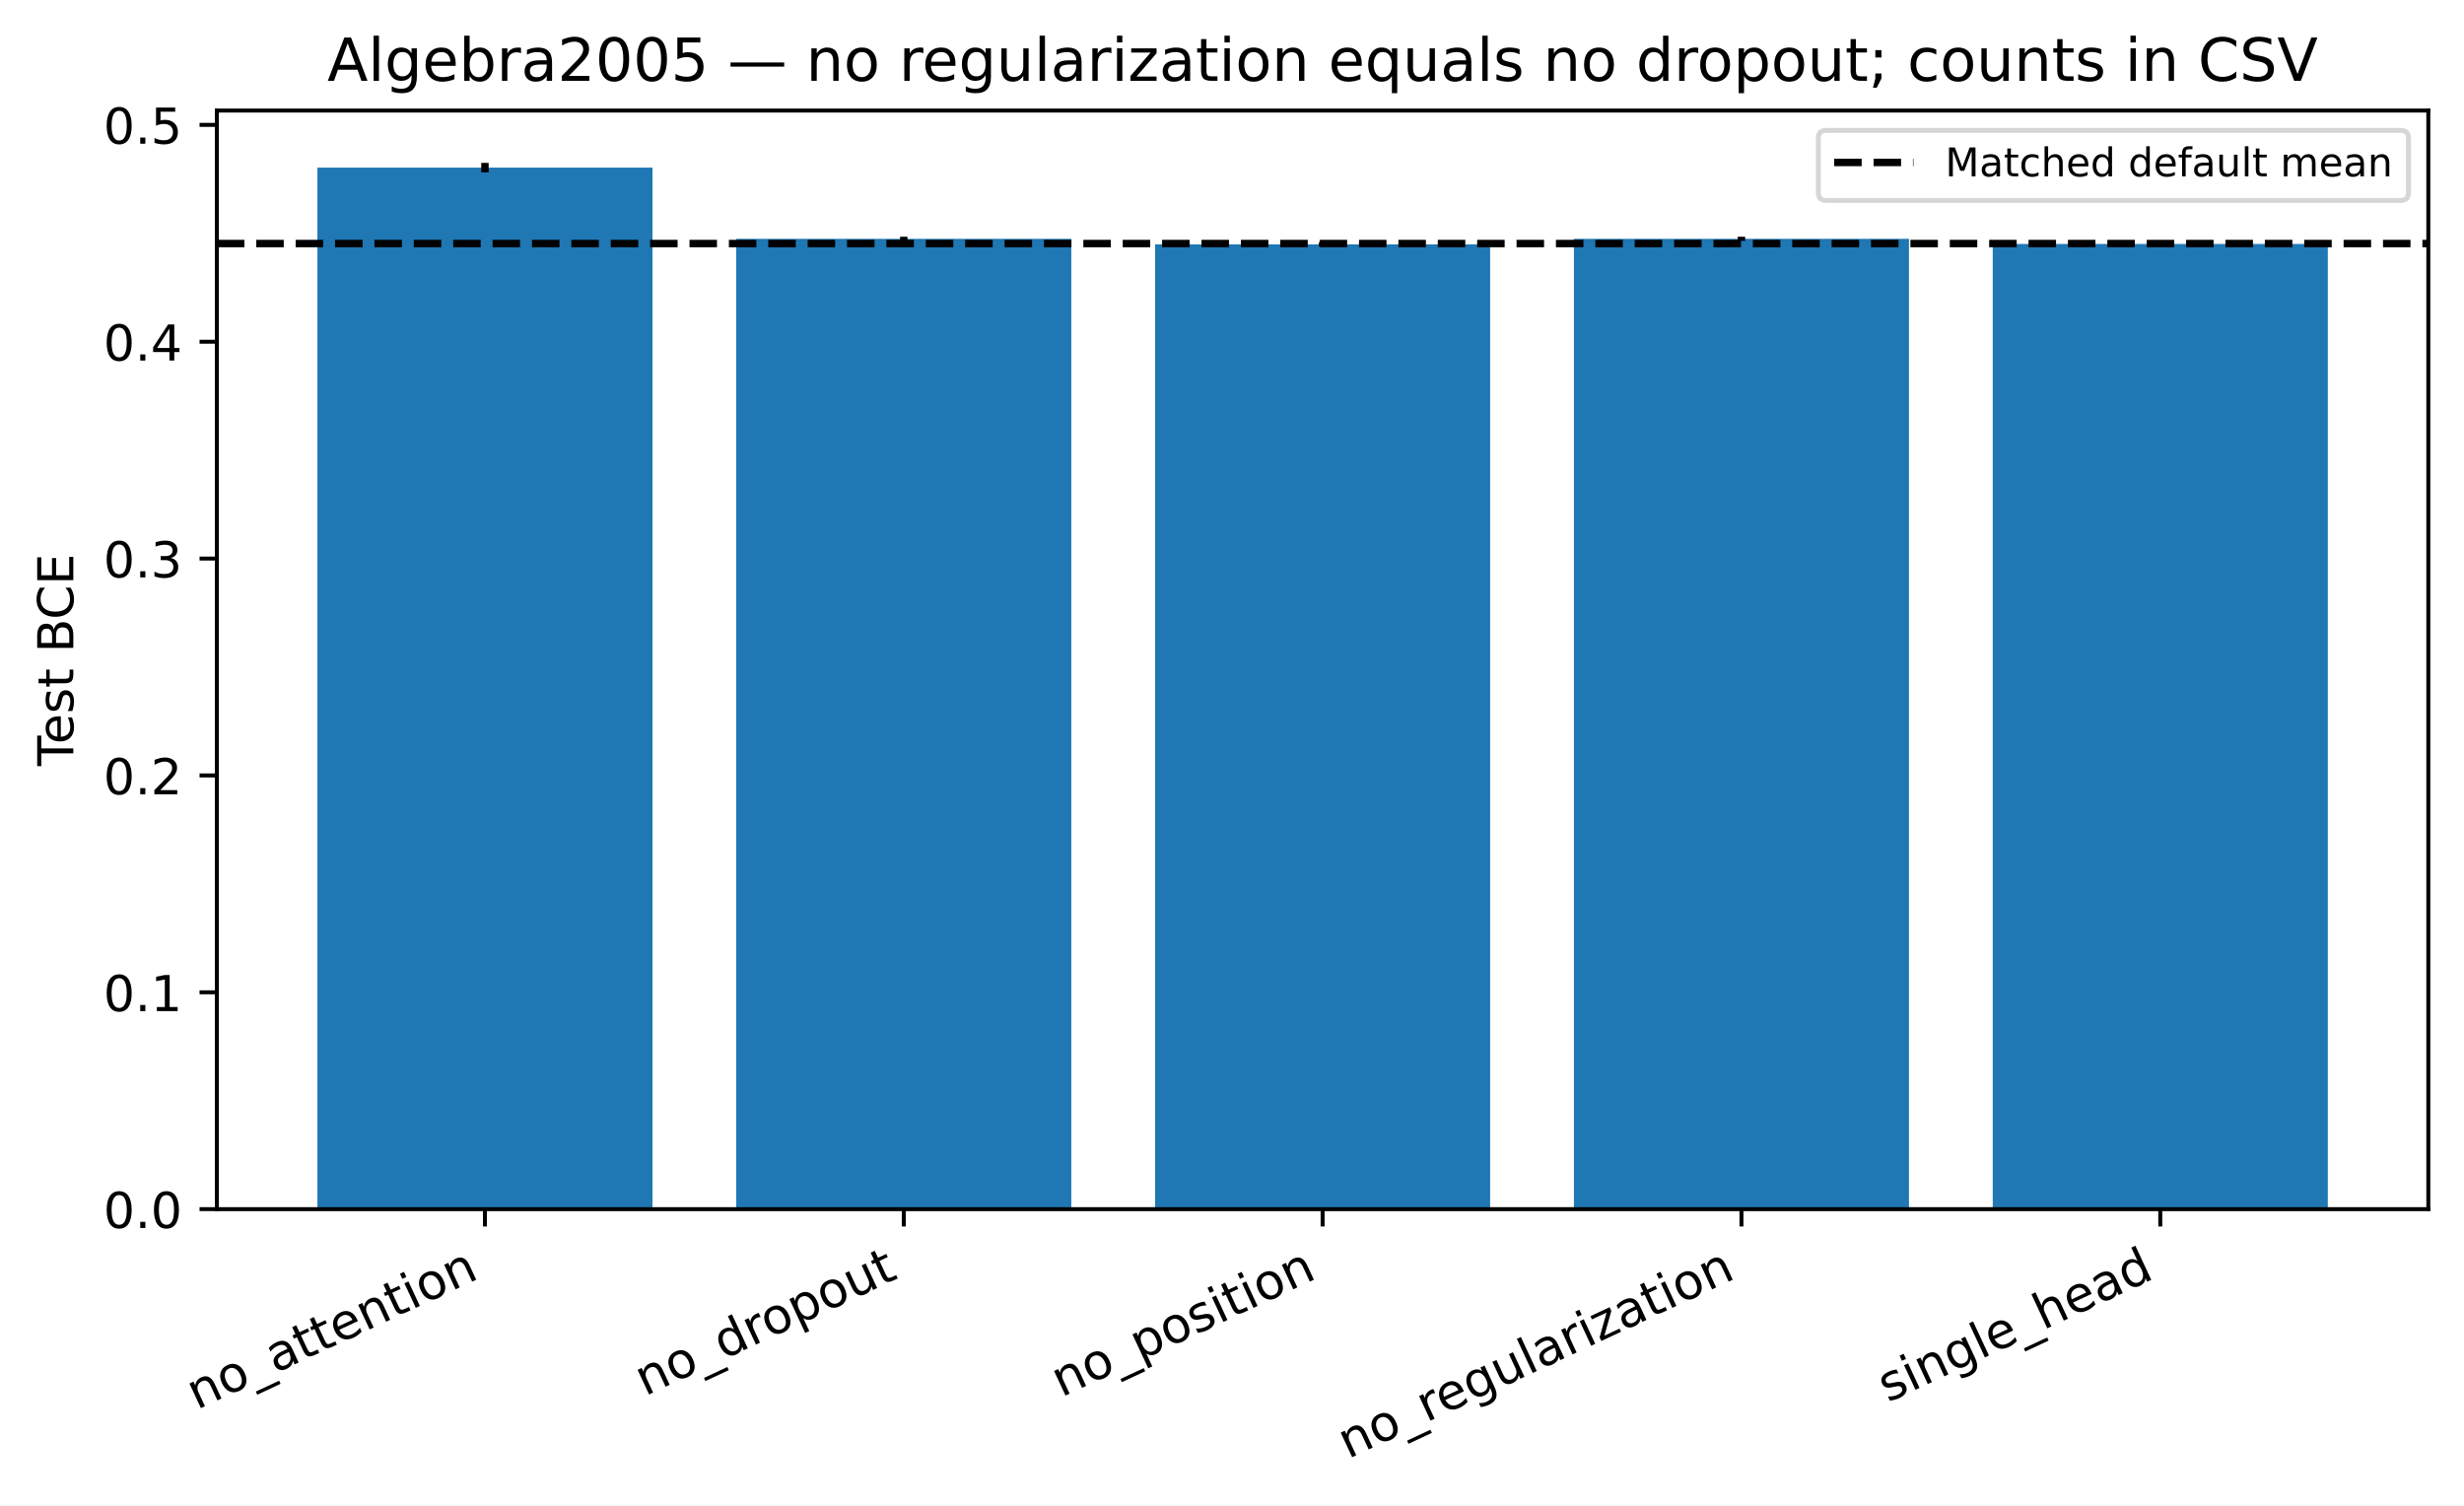
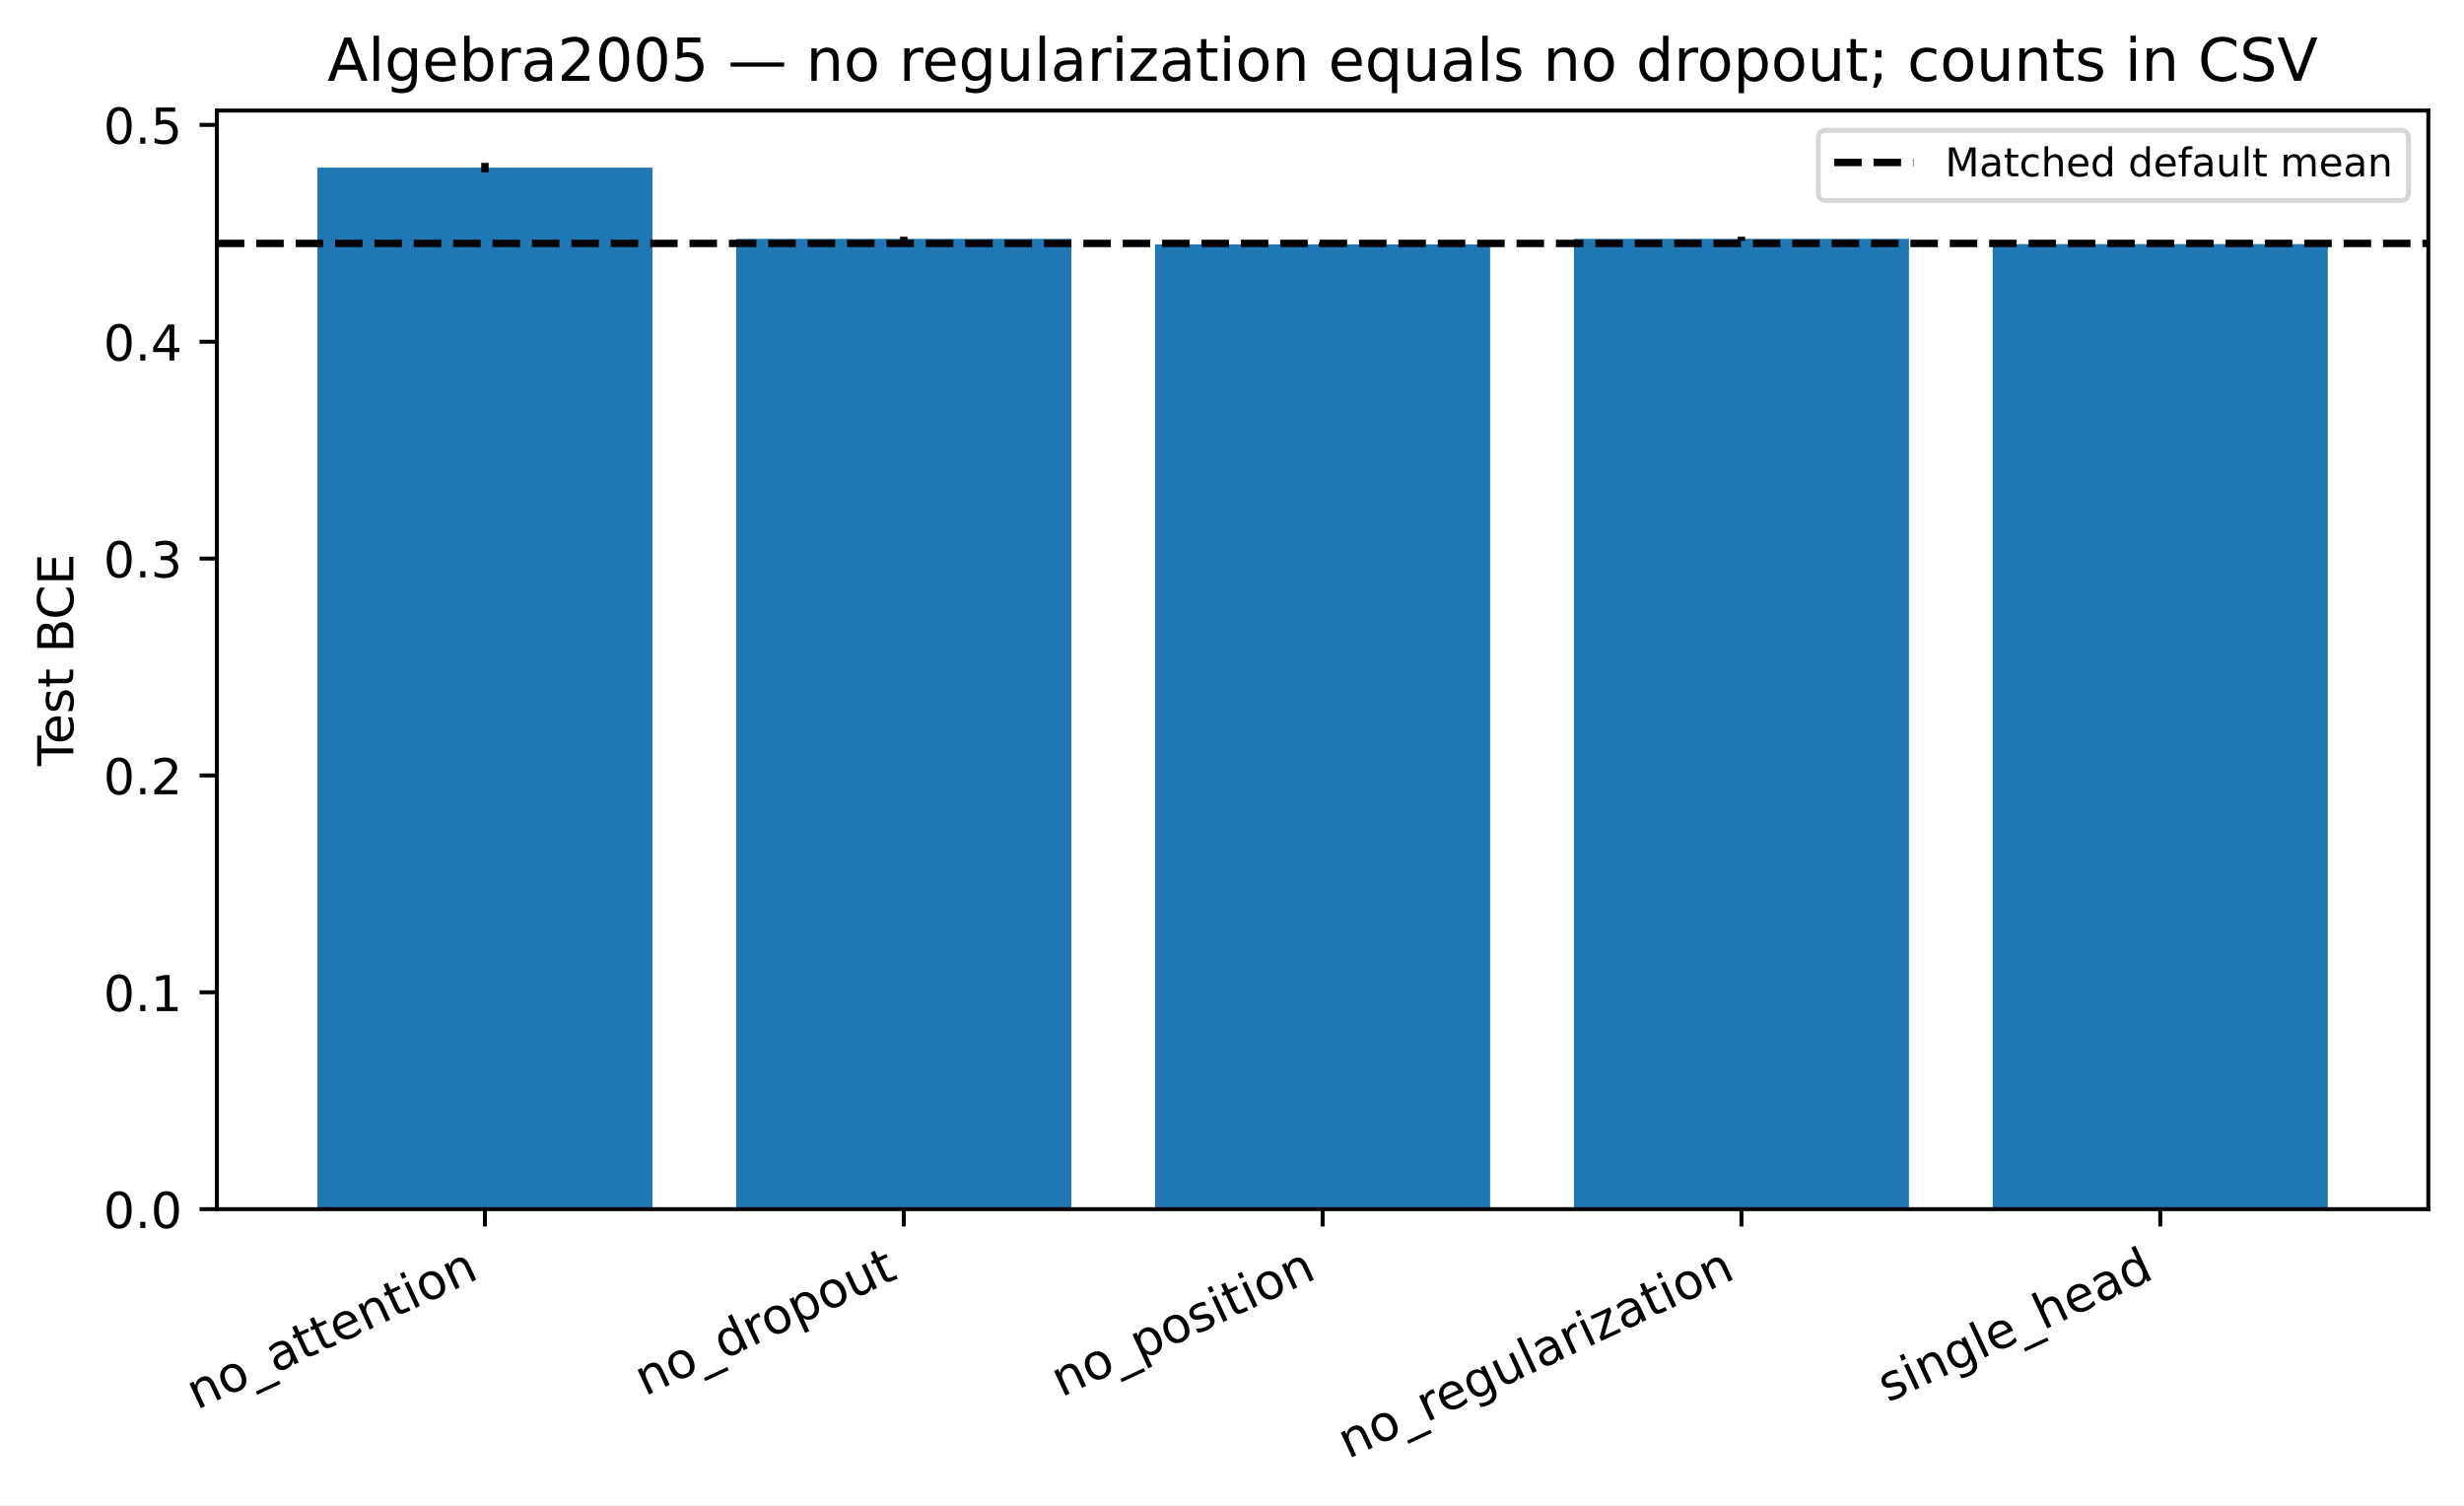
<svg xmlns="http://www.w3.org/2000/svg" xmlns:xlink="http://www.w3.org/1999/xlink" width="497.381pt" height="303.861pt" viewBox="0 0 497.381 303.861" version="1.1">
  <defs>
    <style type="text/css">*{stroke-linejoin: round; stroke-linecap: butt}</style>
  </defs>
  <g id="figure_1">
    <g id="patch_1">
      <path d="M 0 303.861  L 497.381 303.861  L 497.381 0  L 0 0  z " style="fill: #ffffff" />
    </g>
    <g id="axes_1">
      <g id="patch_2">
        <path d="M 43.781 244.078  L 490.181 244.078  L 490.181 22.318  L 43.781 22.318  z " style="fill: #ffffff" />
      </g>
      <g id="patch_3">
-         <path d="M 64.072 244.078  L 131.709 244.078  L 131.709 33.831  L 64.072 33.831  z " clip-path="url(#p8befe3ad8f)" style="fill: #1f77b4" />
+         <path d="M 64.072 244.078  L 131.709 244.078  L 131.709 33.831  L 64.072 33.831  z " clip-path="url(#p33f3c19788)" style="fill: #1f77b4" />
      </g>
      <g id="patch_4">
-         <path d="M 148.618 244.078  L 216.254 244.078  L 216.254 48.21  L 148.618 48.21  z " clip-path="url(#p8befe3ad8f)" style="fill: #1f77b4" />
+         <path d="M 148.618 244.078  L 216.254 244.078  L 216.254 48.21  L 148.618 48.21  z " clip-path="url(#p33f3c19788)" style="fill: #1f77b4" />
      </g>
      <g id="patch_5">
-         <path d="M 233.163 244.078  L 300.799 244.078  L 300.799 49.322  L 233.163 49.322  z " clip-path="url(#p8befe3ad8f)" style="fill: #1f77b4" />
+         <path d="M 233.163 244.078  L 300.799 244.078  L 300.799 49.322  L 233.163 49.322  z " clip-path="url(#p33f3c19788)" style="fill: #1f77b4" />
      </g>
      <g id="patch_6">
-         <path d="M 317.709 244.078  L 385.345 244.078  L 385.345 48.21  L 317.709 48.21  z " clip-path="url(#p8befe3ad8f)" style="fill: #1f77b4" />
+         <path d="M 317.709 244.078  L 385.345 244.078  L 385.345 48.21  L 317.709 48.21  z " clip-path="url(#p33f3c19788)" style="fill: #1f77b4" />
      </g>
      <g id="patch_7">
-         <path d="M 402.254 244.078  L 469.89 244.078  L 469.89 49.241  L 402.254 49.241  z " clip-path="url(#p8befe3ad8f)" style="fill: #1f77b4" />
+         <path d="M 402.254 244.078  L 469.89 244.078  L 469.89 49.279  L 402.254 49.279  z " clip-path="url(#p33f3c19788)" style="fill: #1f77b4" />
      </g>
      <g id="matplotlib.axis_1">
        <g id="xtick_1">
          <g id="line2d_1">
            <defs>
-               <path id="m6ef95060fe" d="M 0 0  L 0 3.5  " style="stroke: #000000; stroke-width: 0.8" />
+               <path id="mc235620b52" d="M 0 0  L 0 3.5  " style="stroke: #000000; stroke-width: 0.8" />
            </defs>
            <g>
-               <use xlink:href="#m6ef95060fe" x="97.89" y="244.078" style="stroke: #000000; stroke-width: 0.8" />
+               <use xlink:href="#mc235620b52" x="97.89" y="244.078" style="stroke: #000000; stroke-width: 0.8" />
            </g>
          </g>
          <g id="text_1">
            <g transform="translate(39.73277 284.6193) rotate(-25) scale(0.1 -0.1)">
              <defs>
                <path id="DejaVuSans-6e" d="M 3513 2113  L 3513 0  L 2938 0  L 2938 2094  Q 2938 2591 2744 2837  Q 2550 3084 2163 3084  Q 1697 3084 1428 2787  Q 1159 2491 1159 1978  L 1159 0  L 581 0  L 581 3500  L 1159 3500  L 1159 2956  Q 1366 3272 1645 3428  Q 1925 3584 2291 3584  Q 2894 3584 3203 3211  Q 3513 2838 3513 2113  z " transform="scale(0.015625)" />
                <path id="DejaVuSans-6f" d="M 1959 3097  Q 1497 3097 1228 2736  Q 959 2375 959 1747  Q 959 1119 1226 758  Q 1494 397 1959 397  Q 2419 397 2687 759  Q 2956 1122 2956 1747  Q 2956 2369 2687 2733  Q 2419 3097 1959 3097  z M 1959 3584  Q 2709 3584 3137 3096  Q 3566 2609 3566 1747  Q 3566 888 3137 398  Q 2709 -91 1959 -91  Q 1206 -91 779 398  Q 353 888 353 1747  Q 353 2609 779 3096  Q 1206 3584 1959 3584  z " transform="scale(0.015625)" />
                <path id="DejaVuSans-5f" d="M 3263 -1063  L 3263 -1509  L -63 -1509  L -63 -1063  L 3263 -1063  z " transform="scale(0.015625)" />
                <path id="DejaVuSans-61" d="M 2194 1759  Q 1497 1759 1228 1600  Q 959 1441 959 1056  Q 959 750 1161 570  Q 1363 391 1709 391  Q 2188 391 2477 730  Q 2766 1069 2766 1631  L 2766 1759  L 2194 1759  z M 3341 1997  L 3341 0  L 2766 0  L 2766 531  Q 2569 213 2275 61  Q 1981 -91 1556 -91  Q 1019 -91 701 211  Q 384 513 384 1019  Q 384 1609 779 1909  Q 1175 2209 1959 2209  L 2766 2209  L 2766 2266  Q 2766 2663 2505 2880  Q 2244 3097 1772 3097  Q 1472 3097 1187 3025  Q 903 2953 641 2809  L 641 3341  Q 956 3463 1253 3523  Q 1550 3584 1831 3584  Q 2591 3584 2966 3190  Q 3341 2797 3341 1997  z " transform="scale(0.015625)" />
                <path id="DejaVuSans-74" d="M 1172 4494  L 1172 3500  L 2356 3500  L 2356 3053  L 1172 3053  L 1172 1153  Q 1172 725 1289 603  Q 1406 481 1766 481  L 2356 481  L 2356 0  L 1766 0  Q 1100 0 847 248  Q 594 497 594 1153  L 594 3053  L 172 3053  L 172 3500  L 594 3500  L 594 4494  L 1172 4494  z " transform="scale(0.015625)" />
                <path id="DejaVuSans-65" d="M 3597 1894  L 3597 1613  L 953 1613  Q 991 1019 1311 708  Q 1631 397 2203 397  Q 2534 397 2845 478  Q 3156 559 3463 722  L 3463 178  Q 3153 47 2828 -22  Q 2503 -91 2169 -91  Q 1331 -91 842 396  Q 353 884 353 1716  Q 353 2575 817 3079  Q 1281 3584 2069 3584  Q 2775 3584 3186 3129  Q 3597 2675 3597 1894  z M 3022 2063  Q 3016 2534 2758 2815  Q 2500 3097 2075 3097  Q 1594 3097 1305 2825  Q 1016 2553 972 2059  L 3022 2063  z " transform="scale(0.015625)" />
                <path id="DejaVuSans-69" d="M 603 3500  L 1178 3500  L 1178 0  L 603 0  L 603 3500  z M 603 4863  L 1178 4863  L 1178 4134  L 603 4134  L 603 4863  z " transform="scale(0.015625)" />
              </defs>
              <use xlink:href="#DejaVuSans-6e" />
              <use xlink:href="#DejaVuSans-6f" x="63.379" />
              <use xlink:href="#DejaVuSans-5f" x="124.561" />
              <use xlink:href="#DejaVuSans-61" x="174.561" />
              <use xlink:href="#DejaVuSans-74" x="235.84" />
              <use xlink:href="#DejaVuSans-74" x="275.049" />
              <use xlink:href="#DejaVuSans-65" x="314.258" />
              <use xlink:href="#DejaVuSans-6e" x="375.781" />
              <use xlink:href="#DejaVuSans-74" x="439.16" />
              <use xlink:href="#DejaVuSans-69" x="478.369" />
              <use xlink:href="#DejaVuSans-6f" x="506.152" />
              <use xlink:href="#DejaVuSans-6e" x="567.334" />
            </g>
          </g>
        </g>
        <g id="xtick_2">
          <g id="line2d_2">
            <g>
-               <use xlink:href="#m6ef95060fe" x="182.436" y="244.078" style="stroke: #000000; stroke-width: 0.8" />
+               <use xlink:href="#mc235620b52" x="182.436" y="244.078" style="stroke: #000000; stroke-width: 0.8" />
            </g>
          </g>
          <g id="text_2">
            <g transform="translate(130.2018 281.8571) rotate(-25) scale(0.1 -0.1)">
              <defs>
                <path id="DejaVuSans-64" d="M 2906 2969  L 2906 4863  L 3481 4863  L 3481 0  L 2906 0  L 2906 525  Q 2725 213 2448 61  Q 2172 -91 1784 -91  Q 1150 -91 751 415  Q 353 922 353 1747  Q 353 2572 751 3078  Q 1150 3584 1784 3584  Q 2172 3584 2448 3432  Q 2725 3281 2906 2969  z M 947 1747  Q 947 1113 1208 752  Q 1469 391 1925 391  Q 2381 391 2643 752  Q 2906 1113 2906 1747  Q 2906 2381 2643 2742  Q 2381 3103 1925 3103  Q 1469 3103 1208 2742  Q 947 2381 947 1747  z " transform="scale(0.015625)" />
                <path id="DejaVuSans-72" d="M 2631 2963  Q 2534 3019 2420 3045  Q 2306 3072 2169 3072  Q 1681 3072 1420 2755  Q 1159 2438 1159 1844  L 1159 0  L 581 0  L 581 3500  L 1159 3500  L 1159 2956  Q 1341 3275 1631 3429  Q 1922 3584 2338 3584  Q 2397 3584 2469 3576  Q 2541 3569 2628 3553  L 2631 2963  z " transform="scale(0.015625)" />
                <path id="DejaVuSans-70" d="M 1159 525  L 1159 -1331  L 581 -1331  L 581 3500  L 1159 3500  L 1159 2969  Q 1341 3281 1617 3432  Q 1894 3584 2278 3584  Q 2916 3584 3314 3078  Q 3713 2572 3713 1747  Q 3713 922 3314 415  Q 2916 -91 2278 -91  Q 1894 -91 1617 61  Q 1341 213 1159 525  z M 3116 1747  Q 3116 2381 2855 2742  Q 2594 3103 2138 3103  Q 1681 3103 1420 2742  Q 1159 2381 1159 1747  Q 1159 1113 1420 752  Q 1681 391 2138 391  Q 2594 391 2855 752  Q 3116 1113 3116 1747  z " transform="scale(0.015625)" />
                <path id="DejaVuSans-75" d="M 544 1381  L 544 3500  L 1119 3500  L 1119 1403  Q 1119 906 1312 657  Q 1506 409 1894 409  Q 2359 409 2629 706  Q 2900 1003 2900 1516  L 2900 3500  L 3475 3500  L 3475 0  L 2900 0  L 2900 538  Q 2691 219 2414 64  Q 2138 -91 1772 -91  Q 1169 -91 856 284  Q 544 659 544 1381  z M 1991 3584  L 1991 3584  z " transform="scale(0.015625)" />
              </defs>
              <use xlink:href="#DejaVuSans-6e" />
              <use xlink:href="#DejaVuSans-6f" x="63.379" />
              <use xlink:href="#DejaVuSans-5f" x="124.561" />
              <use xlink:href="#DejaVuSans-64" x="174.561" />
              <use xlink:href="#DejaVuSans-72" x="238.037" />
              <use xlink:href="#DejaVuSans-6f" x="276.9" />
              <use xlink:href="#DejaVuSans-70" x="338.082" />
              <use xlink:href="#DejaVuSans-6f" x="401.559" />
              <use xlink:href="#DejaVuSans-75" x="462.74" />
              <use xlink:href="#DejaVuSans-74" x="526.119" />
            </g>
          </g>
        </g>
        <g id="xtick_3">
          <g id="line2d_3">
            <g>
-               <use xlink:href="#m6ef95060fe" x="266.981" y="244.078" style="stroke: #000000; stroke-width: 0.8" />
+               <use xlink:href="#mc235620b52" x="266.981" y="244.078" style="stroke: #000000; stroke-width: 0.8" />
            </g>
          </g>
          <g id="text_3">
            <g transform="translate(214.2658 282.0816) rotate(-25) scale(0.1 -0.1)">
              <defs>
                <path id="DejaVuSans-73" d="M 2834 3397  L 2834 2853  Q 2591 2978 2328 3040  Q 2066 3103 1784 3103  Q 1356 3103 1142 2972  Q 928 2841 928 2578  Q 928 2378 1081 2264  Q 1234 2150 1697 2047  L 1894 2003  Q 2506 1872 2764 1633  Q 3022 1394 3022 966  Q 3022 478 2636 193  Q 2250 -91 1575 -91  Q 1294 -91 989 -36  Q 684 19 347 128  L 347 722  Q 666 556 975 473  Q 1284 391 1588 391  Q 1994 391 2212 530  Q 2431 669 2431 922  Q 2431 1156 2273 1281  Q 2116 1406 1581 1522  L 1381 1569  Q 847 1681 609 1914  Q 372 2147 372 2553  Q 372 3047 722 3315  Q 1072 3584 1716 3584  Q 2034 3584 2315 3537  Q 2597 3491 2834 3397  z " transform="scale(0.015625)" />
              </defs>
              <use xlink:href="#DejaVuSans-6e" />
              <use xlink:href="#DejaVuSans-6f" x="63.379" />
              <use xlink:href="#DejaVuSans-5f" x="124.561" />
              <use xlink:href="#DejaVuSans-70" x="174.561" />
              <use xlink:href="#DejaVuSans-6f" x="238.037" />
              <use xlink:href="#DejaVuSans-73" x="299.219" />
              <use xlink:href="#DejaVuSans-69" x="351.318" />
              <use xlink:href="#DejaVuSans-74" x="379.102" />
              <use xlink:href="#DejaVuSans-69" x="418.311" />
              <use xlink:href="#DejaVuSans-6f" x="446.094" />
              <use xlink:href="#DejaVuSans-6e" x="507.275" />
            </g>
          </g>
        </g>
        <g id="xtick_4">
          <g id="line2d_4">
            <g>
-               <use xlink:href="#m6ef95060fe" x="351.527" y="244.078" style="stroke: #000000; stroke-width: 0.8" />
+               <use xlink:href="#mc235620b52" x="351.527" y="244.078" style="stroke: #000000; stroke-width: 0.8" />
            </g>
          </g>
          <g id="text_4">
            <g transform="translate(272.1275 294.5244) rotate(-25) scale(0.1 -0.1)">
              <defs>
                <path id="DejaVuSans-67" d="M 2906 1791  Q 2906 2416 2648 2759  Q 2391 3103 1925 3103  Q 1463 3103 1205 2759  Q 947 2416 947 1791  Q 947 1169 1205 825  Q 1463 481 1925 481  Q 2391 481 2648 825  Q 2906 1169 2906 1791  z M 3481 434  Q 3481 -459 3084 -895  Q 2688 -1331 1869 -1331  Q 1566 -1331 1297 -1286  Q 1028 -1241 775 -1147  L 775 -588  Q 1028 -725 1275 -790  Q 1522 -856 1778 -856  Q 2344 -856 2625 -561  Q 2906 -266 2906 331  L 2906 616  Q 2728 306 2450 153  Q 2172 0 1784 0  Q 1141 0 747 490  Q 353 981 353 1791  Q 353 2603 747 3093  Q 1141 3584 1784 3584  Q 2172 3584 2450 3431  Q 2728 3278 2906 2969  L 2906 3500  L 3481 3500  L 3481 434  z " transform="scale(0.015625)" />
                <path id="DejaVuSans-6c" d="M 603 4863  L 1178 4863  L 1178 0  L 603 0  L 603 4863  z " transform="scale(0.015625)" />
                <path id="DejaVuSans-7a" d="M 353 3500  L 3084 3500  L 3084 2975  L 922 459  L 3084 459  L 3084 0  L 275 0  L 275 525  L 2438 3041  L 353 3041  L 353 3500  z " transform="scale(0.015625)" />
              </defs>
              <use xlink:href="#DejaVuSans-6e" />
              <use xlink:href="#DejaVuSans-6f" x="63.379" />
              <use xlink:href="#DejaVuSans-5f" x="124.561" />
              <use xlink:href="#DejaVuSans-72" x="174.561" />
              <use xlink:href="#DejaVuSans-65" x="213.424" />
              <use xlink:href="#DejaVuSans-67" x="274.947" />
              <use xlink:href="#DejaVuSans-75" x="338.424" />
              <use xlink:href="#DejaVuSans-6c" x="401.803" />
              <use xlink:href="#DejaVuSans-61" x="429.586" />
              <use xlink:href="#DejaVuSans-72" x="490.865" />
              <use xlink:href="#DejaVuSans-69" x="531.979" />
              <use xlink:href="#DejaVuSans-7a" x="559.762" />
              <use xlink:href="#DejaVuSans-61" x="612.252" />
              <use xlink:href="#DejaVuSans-74" x="673.531" />
              <use xlink:href="#DejaVuSans-69" x="712.74" />
              <use xlink:href="#DejaVuSans-6f" x="740.523" />
              <use xlink:href="#DejaVuSans-6e" x="801.705" />
            </g>
          </g>
        </g>
        <g id="xtick_5">
          <g id="line2d_5">
            <g>
-               <use xlink:href="#m6ef95060fe" x="436.072" y="244.078" style="stroke: #000000; stroke-width: 0.8" />
+               <use xlink:href="#mc235620b52" x="436.072" y="244.078" style="stroke: #000000; stroke-width: 0.8" />
            </g>
          </g>
          <g id="text_5">
            <g transform="translate(381.0852 283.1408) rotate(-25) scale(0.1 -0.1)">
              <defs>
                <path id="DejaVuSans-68" d="M 3513 2113  L 3513 0  L 2938 0  L 2938 2094  Q 2938 2591 2744 2837  Q 2550 3084 2163 3084  Q 1697 3084 1428 2787  Q 1159 2491 1159 1978  L 1159 0  L 581 0  L 581 4863  L 1159 4863  L 1159 2956  Q 1366 3272 1645 3428  Q 1925 3584 2291 3584  Q 2894 3584 3203 3211  Q 3513 2838 3513 2113  z " transform="scale(0.015625)" />
              </defs>
              <use xlink:href="#DejaVuSans-73" />
              <use xlink:href="#DejaVuSans-69" x="52.1" />
              <use xlink:href="#DejaVuSans-6e" x="79.883" />
              <use xlink:href="#DejaVuSans-67" x="143.262" />
              <use xlink:href="#DejaVuSans-6c" x="206.738" />
              <use xlink:href="#DejaVuSans-65" x="234.521" />
              <use xlink:href="#DejaVuSans-5f" x="296.045" />
              <use xlink:href="#DejaVuSans-68" x="346.045" />
              <use xlink:href="#DejaVuSans-65" x="409.424" />
              <use xlink:href="#DejaVuSans-61" x="470.947" />
              <use xlink:href="#DejaVuSans-64" x="532.227" />
            </g>
          </g>
        </g>
      </g>
      <g id="matplotlib.axis_2">
        <g id="ytick_1">
          <g id="line2d_6">
            <defs>
-               <path id="m9241f3e575" d="M 0 0  L -3.5 0  " style="stroke: #000000; stroke-width: 0.8" />
+               <path id="mdd4eb3431e" d="M 0 0  L -3.5 0  " style="stroke: #000000; stroke-width: 0.8" />
            </defs>
            <g>
-               <use xlink:href="#m9241f3e575" x="43.781" y="244.078" style="stroke: #000000; stroke-width: 0.8" />
+               <use xlink:href="#mdd4eb3431e" x="43.781" y="244.078" style="stroke: #000000; stroke-width: 0.8" />
            </g>
          </g>
          <g id="text_6">
            <g transform="translate(20.87813 247.8773) scale(0.1 -0.1)">
              <defs>
                <path id="DejaVuSans-30" d="M 2034 4250  Q 1547 4250 1301 3770  Q 1056 3291 1056 2328  Q 1056 1369 1301 889  Q 1547 409 2034 409  Q 2525 409 2770 889  Q 3016 1369 3016 2328  Q 3016 3291 2770 3770  Q 2525 4250 2034 4250  z M 2034 4750  Q 2819 4750 3233 4129  Q 3647 3509 3647 2328  Q 3647 1150 3233 529  Q 2819 -91 2034 -91  Q 1250 -91 836 529  Q 422 1150 422 2328  Q 422 3509 836 4129  Q 1250 4750 2034 4750  z " transform="scale(0.015625)" />
                <path id="DejaVuSans-2e" d="M 684 794  L 1344 794  L 1344 0  L 684 0  L 684 794  z " transform="scale(0.015625)" />
              </defs>
              <use xlink:href="#DejaVuSans-30" />
              <use xlink:href="#DejaVuSans-2e" x="63.623" />
              <use xlink:href="#DejaVuSans-30" x="95.41" />
            </g>
          </g>
        </g>
        <g id="ytick_2">
          <g id="line2d_7">
            <g>
-               <use xlink:href="#m9241f3e575" x="43.781" y="200.304" style="stroke: #000000; stroke-width: 0.8" />
+               <use xlink:href="#mdd4eb3431e" x="43.781" y="200.304" style="stroke: #000000; stroke-width: 0.8" />
            </g>
          </g>
          <g id="text_7">
            <g transform="translate(20.87813 204.1033) scale(0.1 -0.1)">
              <defs>
                <path id="DejaVuSans-31" d="M 794 531  L 1825 531  L 1825 4091  L 703 3866  L 703 4441  L 1819 4666  L 2450 4666  L 2450 531  L 3481 531  L 3481 0  L 794 0  L 794 531  z " transform="scale(0.015625)" />
              </defs>
              <use xlink:href="#DejaVuSans-30" />
              <use xlink:href="#DejaVuSans-2e" x="63.623" />
              <use xlink:href="#DejaVuSans-31" x="95.41" />
            </g>
          </g>
        </g>
        <g id="ytick_3">
          <g id="line2d_8">
            <g>
-               <use xlink:href="#m9241f3e575" x="43.781" y="156.53" style="stroke: #000000; stroke-width: 0.8" />
+               <use xlink:href="#mdd4eb3431e" x="43.781" y="156.53" style="stroke: #000000; stroke-width: 0.8" />
            </g>
          </g>
          <g id="text_8">
            <g transform="translate(20.87813 160.3292) scale(0.1 -0.1)">
              <defs>
                <path id="DejaVuSans-32" d="M 1228 531  L 3431 531  L 3431 0  L 469 0  L 469 531  Q 828 903 1448 1529  Q 2069 2156 2228 2338  Q 2531 2678 2651 2914  Q 2772 3150 2772 3378  Q 2772 3750 2511 3984  Q 2250 4219 1831 4219  Q 1534 4219 1204 4116  Q 875 4013 500 3803  L 500 4441  Q 881 4594 1212 4672  Q 1544 4750 1819 4750  Q 2544 4750 2975 4387  Q 3406 4025 3406 3419  Q 3406 3131 3298 2873  Q 3191 2616 2906 2266  Q 2828 2175 2409 1742  Q 1991 1309 1228 531  z " transform="scale(0.015625)" />
              </defs>
              <use xlink:href="#DejaVuSans-30" />
              <use xlink:href="#DejaVuSans-2e" x="63.623" />
              <use xlink:href="#DejaVuSans-32" x="95.41" />
            </g>
          </g>
        </g>
        <g id="ytick_4">
          <g id="line2d_9">
            <g>
-               <use xlink:href="#m9241f3e575" x="43.781" y="112.756" style="stroke: #000000; stroke-width: 0.8" />
+               <use xlink:href="#mdd4eb3431e" x="43.781" y="112.756" style="stroke: #000000; stroke-width: 0.8" />
            </g>
          </g>
          <g id="text_9">
            <g transform="translate(20.87813 116.5552) scale(0.1 -0.1)">
              <defs>
                <path id="DejaVuSans-33" d="M 2597 2516  Q 3050 2419 3304 2112  Q 3559 1806 3559 1356  Q 3559 666 3084 287  Q 2609 -91 1734 -91  Q 1441 -91 1130 -33  Q 819 25 488 141  L 488 750  Q 750 597 1062 519  Q 1375 441 1716 441  Q 2309 441 2620 675  Q 2931 909 2931 1356  Q 2931 1769 2642 2001  Q 2353 2234 1838 2234  L 1294 2234  L 1294 2753  L 1863 2753  Q 2328 2753 2575 2939  Q 2822 3125 2822 3475  Q 2822 3834 2567 4026  Q 2313 4219 1838 4219  Q 1578 4219 1281 4162  Q 984 4106 628 3988  L 628 4550  Q 988 4650 1302 4700  Q 1616 4750 1894 4750  Q 2613 4750 3031 4423  Q 3450 4097 3450 3541  Q 3450 3153 3228 2886  Q 3006 2619 2597 2516  z " transform="scale(0.015625)" />
              </defs>
              <use xlink:href="#DejaVuSans-30" />
              <use xlink:href="#DejaVuSans-2e" x="63.623" />
              <use xlink:href="#DejaVuSans-33" x="95.41" />
            </g>
          </g>
        </g>
        <g id="ytick_5">
          <g id="line2d_10">
            <g>
-               <use xlink:href="#m9241f3e575" x="43.781" y="68.982" style="stroke: #000000; stroke-width: 0.8" />
+               <use xlink:href="#mdd4eb3431e" x="43.781" y="68.982" style="stroke: #000000; stroke-width: 0.8" />
            </g>
          </g>
          <g id="text_10">
            <g transform="translate(20.87813 72.78109) scale(0.1 -0.1)">
              <defs>
                <path id="DejaVuSans-34" d="M 2419 4116  L 825 1625  L 2419 1625  L 2419 4116  z M 2253 4666  L 3047 4666  L 3047 1625  L 3713 1625  L 3713 1100  L 3047 1100  L 3047 0  L 2419 0  L 2419 1100  L 313 1100  L 313 1709  L 2253 4666  z " transform="scale(0.015625)" />
              </defs>
              <use xlink:href="#DejaVuSans-30" />
              <use xlink:href="#DejaVuSans-2e" x="63.623" />
              <use xlink:href="#DejaVuSans-34" x="95.41" />
            </g>
          </g>
        </g>
        <g id="ytick_6">
          <g id="line2d_11">
            <g>
-               <use xlink:href="#m9241f3e575" x="43.781" y="25.208" style="stroke: #000000; stroke-width: 0.8" />
+               <use xlink:href="#mdd4eb3431e" x="43.781" y="25.208" style="stroke: #000000; stroke-width: 0.8" />
            </g>
          </g>
          <g id="text_11">
            <g transform="translate(20.87813 29.00703) scale(0.1 -0.1)">
              <defs>
                <path id="DejaVuSans-35" d="M 691 4666  L 3169 4666  L 3169 4134  L 1269 4134  L 1269 2991  Q 1406 3038 1543 3061  Q 1681 3084 1819 3084  Q 2600 3084 3056 2656  Q 3513 2228 3513 1497  Q 3513 744 3044 326  Q 2575 -91 1722 -91  Q 1428 -91 1123 -41  Q 819 9 494 109  L 494 744  Q 775 591 1075 516  Q 1375 441 1709 441  Q 2250 441 2565 725  Q 2881 1009 2881 1497  Q 2881 1984 2565 2268  Q 2250 2553 1709 2553  Q 1456 2553 1204 2497  Q 953 2441 691 2322  L 691 4666  z " transform="scale(0.015625)" />
              </defs>
              <use xlink:href="#DejaVuSans-30" />
              <use xlink:href="#DejaVuSans-2e" x="63.623" />
              <use xlink:href="#DejaVuSans-35" x="95.41" />
            </g>
          </g>
        </g>
        <g id="text_12">
          <g transform="translate(14.79844 154.6262) rotate(-90) scale(0.1 -0.1)">
            <defs>
              <path id="DejaVuSans-54" d="M -19 4666  L 3928 4666  L 3928 4134  L 2272 4134  L 2272 0  L 1638 0  L 1638 4134  L -19 4134  L -19 4666  z " transform="scale(0.015625)" />
              <path id="DejaVuSans-20" transform="scale(0.015625)" />
              <path id="DejaVuSans-42" d="M 1259 2228  L 1259 519  L 2272 519  Q 2781 519 3026 730  Q 3272 941 3272 1375  Q 3272 1813 3026 2020  Q 2781 2228 2272 2228  L 1259 2228  z M 1259 4147  L 1259 2741  L 2194 2741  Q 2656 2741 2882 2914  Q 3109 3088 3109 3444  Q 3109 3797 2882 3972  Q 2656 4147 2194 4147  L 1259 4147  z M 628 4666  L 2241 4666  Q 2963 4666 3353 4366  Q 3744 4066 3744 3513  Q 3744 3084 3544 2831  Q 3344 2578 2956 2516  Q 3422 2416 3680 2098  Q 3938 1781 3938 1306  Q 3938 681 3513 340  Q 3088 0 2303 0  L 628 0  L 628 4666  z " transform="scale(0.015625)" />
              <path id="DejaVuSans-43" d="M 4122 4306  L 4122 3641  Q 3803 3938 3442 4084  Q 3081 4231 2675 4231  Q 1875 4231 1450 3742  Q 1025 3253 1025 2328  Q 1025 1406 1450 917  Q 1875 428 2675 428  Q 3081 428 3442 575  Q 3803 722 4122 1019  L 4122 359  Q 3791 134 3420 21  Q 3050 -91 2638 -91  Q 1578 -91 968 557  Q 359 1206 359 2328  Q 359 3453 968 4101  Q 1578 4750 2638 4750  Q 3056 4750 3426 4639  Q 3797 4528 4122 4306  z " transform="scale(0.015625)" />
              <path id="DejaVuSans-45" d="M 628 4666  L 3578 4666  L 3578 4134  L 1259 4134  L 1259 2753  L 3481 2753  L 3481 2222  L 1259 2222  L 1259 531  L 3634 531  L 3634 0  L 628 0  L 628 4666  z " transform="scale(0.015625)" />
            </defs>
            <use xlink:href="#DejaVuSans-54" />
            <use xlink:href="#DejaVuSans-65" x="44.084" />
            <use xlink:href="#DejaVuSans-73" x="105.607" />
            <use xlink:href="#DejaVuSans-74" x="157.707" />
            <use xlink:href="#DejaVuSans-20" x="196.916" />
            <use xlink:href="#DejaVuSans-42" x="228.703" />
            <use xlink:href="#DejaVuSans-43" x="295.557" />
            <use xlink:href="#DejaVuSans-45" x="365.381" />
          </g>
        </g>
      </g>
      <g id="LineCollection_1">
-         <path d="M 97.89 34.785  L 97.89 32.878  " clip-path="url(#p8befe3ad8f)" style="fill: none; stroke: #000000; stroke-width: 1.5" />
-         <path d="M 182.436 48.629  L 182.436 47.791  " clip-path="url(#p8befe3ad8f)" style="fill: none; stroke: #000000; stroke-width: 1.5" />
-         <path d="M 266.981 49.738  L 266.981 48.907  " clip-path="url(#p8befe3ad8f)" style="fill: none; stroke: #000000; stroke-width: 1.5" />
-         <path d="M 351.527 48.629  L 351.527 47.791  " clip-path="url(#p8befe3ad8f)" style="fill: none; stroke: #000000; stroke-width: 1.5" />
-         <path d="M 436.072 49.241  L 436.072 49.241  " clip-path="url(#p8befe3ad8f)" style="fill: none; stroke: #000000; stroke-width: 1.5" />
+         <path d="M 97.89 34.785  L 97.89 32.878  " clip-path="url(#p33f3c19788)" style="fill: none; stroke: #000000; stroke-width: 1.5" />
+         <path d="M 182.436 48.629  L 182.436 47.791  " clip-path="url(#p33f3c19788)" style="fill: none; stroke: #000000; stroke-width: 1.5" />
+         <path d="M 266.981 49.738  L 266.981 48.907  " clip-path="url(#p33f3c19788)" style="fill: none; stroke: #000000; stroke-width: 1.5" />
+         <path d="M 351.527 48.629  L 351.527 47.791  " clip-path="url(#p33f3c19788)" style="fill: none; stroke: #000000; stroke-width: 1.5" />
+         <path d="M 436.072 49.313  L 436.072 49.246  " clip-path="url(#p33f3c19788)" style="fill: none; stroke: #000000; stroke-width: 1.5" />
      </g>
      <g id="line2d_12">
-         <path d="M 43.781 49.167  L 490.181 49.167  " clip-path="url(#p8befe3ad8f)" style="fill: none; stroke-dasharray: 5.55,2.4; stroke-dashoffset: 0; stroke: #000000; stroke-width: 1.5" />
+         <path d="M 43.781 49.136  L 490.181 49.136  " clip-path="url(#p33f3c19788)" style="fill: none; stroke-dasharray: 5.55,2.4; stroke-dashoffset: 0; stroke: #000000; stroke-width: 1.5" />
      </g>
      <g id="patch_8">
        <path d="M 43.781 244.078  L 43.781 22.318  " style="fill: none; stroke: #000000; stroke-width: 0.8; stroke-linejoin: miter; stroke-linecap: square" />
      </g>
      <g id="patch_9">
        <path d="M 490.181 244.078  L 490.181 22.318  " style="fill: none; stroke: #000000; stroke-width: 0.8; stroke-linejoin: miter; stroke-linecap: square" />
      </g>
      <g id="patch_10">
        <path d="M 43.781 244.078  L 490.181 244.078  " style="fill: none; stroke: #000000; stroke-width: 0.8; stroke-linejoin: miter; stroke-linecap: square" />
      </g>
      <g id="patch_11">
        <path d="M 43.781 22.318  L 490.181 22.318  " style="fill: none; stroke: #000000; stroke-width: 0.8; stroke-linejoin: miter; stroke-linecap: square" />
      </g>
      <g id="text_13">
        <g transform="translate(66.07969 16.31812) scale(0.12 -0.12)">
          <defs>
            <path id="DejaVuSans-41" d="M 2188 4044  L 1331 1722  L 3047 1722  L 2188 4044  z M 1831 4666  L 2547 4666  L 4325 0  L 3669 0  L 3244 1197  L 1141 1197  L 716 0  L 50 0  L 1831 4666  z " transform="scale(0.015625)" />
            <path id="DejaVuSans-62" d="M 3116 1747  Q 3116 2381 2855 2742  Q 2594 3103 2138 3103  Q 1681 3103 1420 2742  Q 1159 2381 1159 1747  Q 1159 1113 1420 752  Q 1681 391 2138 391  Q 2594 391 2855 752  Q 3116 1113 3116 1747  z M 1159 2969  Q 1341 3281 1617 3432  Q 1894 3584 2278 3584  Q 2916 3584 3314 3078  Q 3713 2572 3713 1747  Q 3713 922 3314 415  Q 2916 -91 2278 -91  Q 1894 -91 1617 61  Q 1341 213 1159 525  L 1159 0  L 581 0  L 581 4863  L 1159 4863  L 1159 2969  z " transform="scale(0.015625)" />
            <path id="DejaVuSans-2014" d="M 313 1978  L 6088 1978  L 6088 1528  L 313 1528  L 313 1978  z " transform="scale(0.015625)" />
            <path id="DejaVuSans-71" d="M 947 1747  Q 947 1113 1208 752  Q 1469 391 1925 391  Q 2381 391 2643 752  Q 2906 1113 2906 1747  Q 2906 2381 2643 2742  Q 2381 3103 1925 3103  Q 1469 3103 1208 2742  Q 947 2381 947 1747  z M 2906 525  Q 2725 213 2448 61  Q 2172 -91 1784 -91  Q 1150 -91 751 415  Q 353 922 353 1747  Q 353 2572 751 3078  Q 1150 3584 1784 3584  Q 2172 3584 2448 3432  Q 2725 3281 2906 2969  L 2906 3500  L 3481 3500  L 3481 -1331  L 2906 -1331  L 2906 525  z " transform="scale(0.015625)" />
            <path id="DejaVuSans-3b" d="M 750 3309  L 1409 3309  L 1409 2516  L 750 2516  L 750 3309  z M 750 794  L 1409 794  L 1409 256  L 897 -744  L 494 -744  L 750 256  L 750 794  z " transform="scale(0.015625)" />
            <path id="DejaVuSans-63" d="M 3122 3366  L 3122 2828  Q 2878 2963 2633 3030  Q 2388 3097 2138 3097  Q 1578 3097 1268 2742  Q 959 2388 959 1747  Q 959 1106 1268 751  Q 1578 397 2138 397  Q 2388 397 2633 464  Q 2878 531 3122 666  L 3122 134  Q 2881 22 2623 -34  Q 2366 -91 2075 -91  Q 1284 -91 818 406  Q 353 903 353 1747  Q 353 2603 823 3093  Q 1294 3584 2113 3584  Q 2378 3584 2631 3529  Q 2884 3475 3122 3366  z " transform="scale(0.015625)" />
            <path id="DejaVuSans-53" d="M 3425 4513  L 3425 3897  Q 3066 4069 2747 4153  Q 2428 4238 2131 4238  Q 1616 4238 1336 4038  Q 1056 3838 1056 3469  Q 1056 3159 1242 3001  Q 1428 2844 1947 2747  L 2328 2669  Q 3034 2534 3370 2195  Q 3706 1856 3706 1288  Q 3706 609 3251 259  Q 2797 -91 1919 -91  Q 1588 -91 1214 -16  Q 841 59 441 206  L 441 856  Q 825 641 1194 531  Q 1563 422 1919 422  Q 2459 422 2753 634  Q 3047 847 3047 1241  Q 3047 1584 2836 1778  Q 2625 1972 2144 2069  L 1759 2144  Q 1053 2284 737 2584  Q 422 2884 422 3419  Q 422 4038 858 4394  Q 1294 4750 2059 4750  Q 2388 4750 2728 4690  Q 3069 4631 3425 4513  z " transform="scale(0.015625)" />
            <path id="DejaVuSans-56" d="M 1831 0  L 50 4666  L 709 4666  L 2188 738  L 3669 4666  L 4325 4666  L 2547 0  L 1831 0  z " transform="scale(0.015625)" />
          </defs>
          <use xlink:href="#DejaVuSans-41" />
          <use xlink:href="#DejaVuSans-6c" x="68.408" />
          <use xlink:href="#DejaVuSans-67" x="96.191" />
          <use xlink:href="#DejaVuSans-65" x="159.668" />
          <use xlink:href="#DejaVuSans-62" x="221.191" />
          <use xlink:href="#DejaVuSans-72" x="284.668" />
          <use xlink:href="#DejaVuSans-61" x="325.781" />
          <use xlink:href="#DejaVuSans-32" x="387.061" />
          <use xlink:href="#DejaVuSans-30" x="450.684" />
          <use xlink:href="#DejaVuSans-30" x="514.307" />
          <use xlink:href="#DejaVuSans-35" x="577.93" />
          <use xlink:href="#DejaVuSans-20" x="641.553" />
          <use xlink:href="#DejaVuSans-2014" x="673.34" />
          <use xlink:href="#DejaVuSans-20" x="773.34" />
          <use xlink:href="#DejaVuSans-6e" x="805.127" />
          <use xlink:href="#DejaVuSans-6f" x="868.506" />
          <use xlink:href="#DejaVuSans-20" x="929.688" />
          <use xlink:href="#DejaVuSans-72" x="961.475" />
          <use xlink:href="#DejaVuSans-65" x="1000.338" />
          <use xlink:href="#DejaVuSans-67" x="1061.861" />
          <use xlink:href="#DejaVuSans-75" x="1125.338" />
          <use xlink:href="#DejaVuSans-6c" x="1188.717" />
          <use xlink:href="#DejaVuSans-61" x="1216.5" />
          <use xlink:href="#DejaVuSans-72" x="1277.779" />
          <use xlink:href="#DejaVuSans-69" x="1318.893" />
          <use xlink:href="#DejaVuSans-7a" x="1346.676" />
          <use xlink:href="#DejaVuSans-61" x="1399.166" />
          <use xlink:href="#DejaVuSans-74" x="1460.445" />
          <use xlink:href="#DejaVuSans-69" x="1499.654" />
          <use xlink:href="#DejaVuSans-6f" x="1527.438" />
          <use xlink:href="#DejaVuSans-6e" x="1588.619" />
          <use xlink:href="#DejaVuSans-20" x="1651.998" />
          <use xlink:href="#DejaVuSans-65" x="1683.785" />
          <use xlink:href="#DejaVuSans-71" x="1745.309" />
          <use xlink:href="#DejaVuSans-75" x="1808.785" />
          <use xlink:href="#DejaVuSans-61" x="1872.164" />
          <use xlink:href="#DejaVuSans-6c" x="1933.443" />
          <use xlink:href="#DejaVuSans-73" x="1961.227" />
          <use xlink:href="#DejaVuSans-20" x="2013.326" />
          <use xlink:href="#DejaVuSans-6e" x="2045.113" />
          <use xlink:href="#DejaVuSans-6f" x="2108.492" />
          <use xlink:href="#DejaVuSans-20" x="2169.674" />
          <use xlink:href="#DejaVuSans-64" x="2201.461" />
          <use xlink:href="#DejaVuSans-72" x="2264.938" />
          <use xlink:href="#DejaVuSans-6f" x="2303.801" />
          <use xlink:href="#DejaVuSans-70" x="2364.982" />
          <use xlink:href="#DejaVuSans-6f" x="2428.459" />
          <use xlink:href="#DejaVuSans-75" x="2489.641" />
          <use xlink:href="#DejaVuSans-74" x="2553.02" />
          <use xlink:href="#DejaVuSans-3b" x="2592.229" />
          <use xlink:href="#DejaVuSans-20" x="2625.92" />
          <use xlink:href="#DejaVuSans-63" x="2657.707" />
          <use xlink:href="#DejaVuSans-6f" x="2712.688" />
          <use xlink:href="#DejaVuSans-75" x="2773.869" />
          <use xlink:href="#DejaVuSans-6e" x="2837.248" />
          <use xlink:href="#DejaVuSans-74" x="2900.627" />
          <use xlink:href="#DejaVuSans-73" x="2939.836" />
          <use xlink:href="#DejaVuSans-20" x="2991.936" />
          <use xlink:href="#DejaVuSans-69" x="3023.723" />
          <use xlink:href="#DejaVuSans-6e" x="3051.506" />
          <use xlink:href="#DejaVuSans-20" x="3114.885" />
          <use xlink:href="#DejaVuSans-43" x="3146.672" />
          <use xlink:href="#DejaVuSans-53" x="3216.496" />
          <use xlink:href="#DejaVuSans-56" x="3279.973" />
        </g>
      </g>
      <g id="legend_1">
        <g id="patch_12">
          <path d="M 368.649 40.461  L 484.581 40.461  Q 486.181 40.461 486.181 38.861  L 486.181 27.918  Q 486.181 26.318 484.581 26.318  L 368.649 26.318  Q 367.049 26.318 367.049 27.918  L 367.049 38.861  Q 367.049 40.461 368.649 40.461  z " style="fill: #ffffff; opacity: 0.8; stroke: #cccccc; stroke-linejoin: miter" />
        </g>
        <g id="line2d_13">
          <path d="M 370.249 32.797  L 378.249 32.797  L 386.249 32.797  " style="fill: none; stroke-dasharray: 5.55,2.4; stroke-dashoffset: 0; stroke: #000000; stroke-width: 1.5" />
        </g>
        <g id="text_14">
          <g transform="translate(392.6488 35.59687) scale(0.08 -0.08)">
            <defs>
              <path id="DejaVuSans-4d" d="M 628 4666  L 1569 4666  L 2759 1491  L 3956 4666  L 4897 4666  L 4897 0  L 4281 0  L 4281 4097  L 3078 897  L 2444 897  L 1241 4097  L 1241 0  L 628 0  L 628 4666  z " transform="scale(0.015625)" />
              <path id="DejaVuSans-66" d="M 2375 4863  L 2375 4384  L 1825 4384  Q 1516 4384 1395 4259  Q 1275 4134 1275 3809  L 1275 3500  L 2222 3500  L 2222 3053  L 1275 3053  L 1275 0  L 697 0  L 697 3053  L 147 3053  L 147 3500  L 697 3500  L 697 3744  Q 697 4328 969 4595  Q 1241 4863 1831 4863  L 2375 4863  z " transform="scale(0.015625)" />
              <path id="DejaVuSans-6d" d="M 3328 2828  Q 3544 3216 3844 3400  Q 4144 3584 4550 3584  Q 5097 3584 5394 3201  Q 5691 2819 5691 2113  L 5691 0  L 5113 0  L 5113 2094  Q 5113 2597 4934 2840  Q 4756 3084 4391 3084  Q 3944 3084 3684 2787  Q 3425 2491 3425 1978  L 3425 0  L 2847 0  L 2847 2094  Q 2847 2600 2669 2842  Q 2491 3084 2119 3084  Q 1678 3084 1418 2786  Q 1159 2488 1159 1978  L 1159 0  L 581 0  L 581 3500  L 1159 3500  L 1159 2956  Q 1356 3278 1631 3431  Q 1906 3584 2284 3584  Q 2666 3584 2933 3390  Q 3200 3197 3328 2828  z " transform="scale(0.015625)" />
            </defs>
            <use xlink:href="#DejaVuSans-4d" />
            <use xlink:href="#DejaVuSans-61" x="86.279" />
            <use xlink:href="#DejaVuSans-74" x="147.559" />
            <use xlink:href="#DejaVuSans-63" x="186.768" />
            <use xlink:href="#DejaVuSans-68" x="241.748" />
            <use xlink:href="#DejaVuSans-65" x="305.127" />
            <use xlink:href="#DejaVuSans-64" x="366.65" />
            <use xlink:href="#DejaVuSans-20" x="430.127" />
            <use xlink:href="#DejaVuSans-64" x="461.914" />
            <use xlink:href="#DejaVuSans-65" x="525.391" />
            <use xlink:href="#DejaVuSans-66" x="586.914" />
            <use xlink:href="#DejaVuSans-61" x="622.119" />
            <use xlink:href="#DejaVuSans-75" x="683.398" />
            <use xlink:href="#DejaVuSans-6c" x="746.777" />
            <use xlink:href="#DejaVuSans-74" x="774.561" />
            <use xlink:href="#DejaVuSans-20" x="813.77" />
            <use xlink:href="#DejaVuSans-6d" x="845.557" />
            <use xlink:href="#DejaVuSans-65" x="942.969" />
            <use xlink:href="#DejaVuSans-61" x="1004.492" />
            <use xlink:href="#DejaVuSans-6e" x="1065.771" />
          </g>
        </g>
      </g>
    </g>
  </g>
  <defs>
-     <clipPath id="p8befe3ad8f">
+     <clipPath id="p33f3c19788">
      <rect x="43.781" y="22.318" width="446.4" height="221.76" />
    </clipPath>
  </defs>
</svg>
